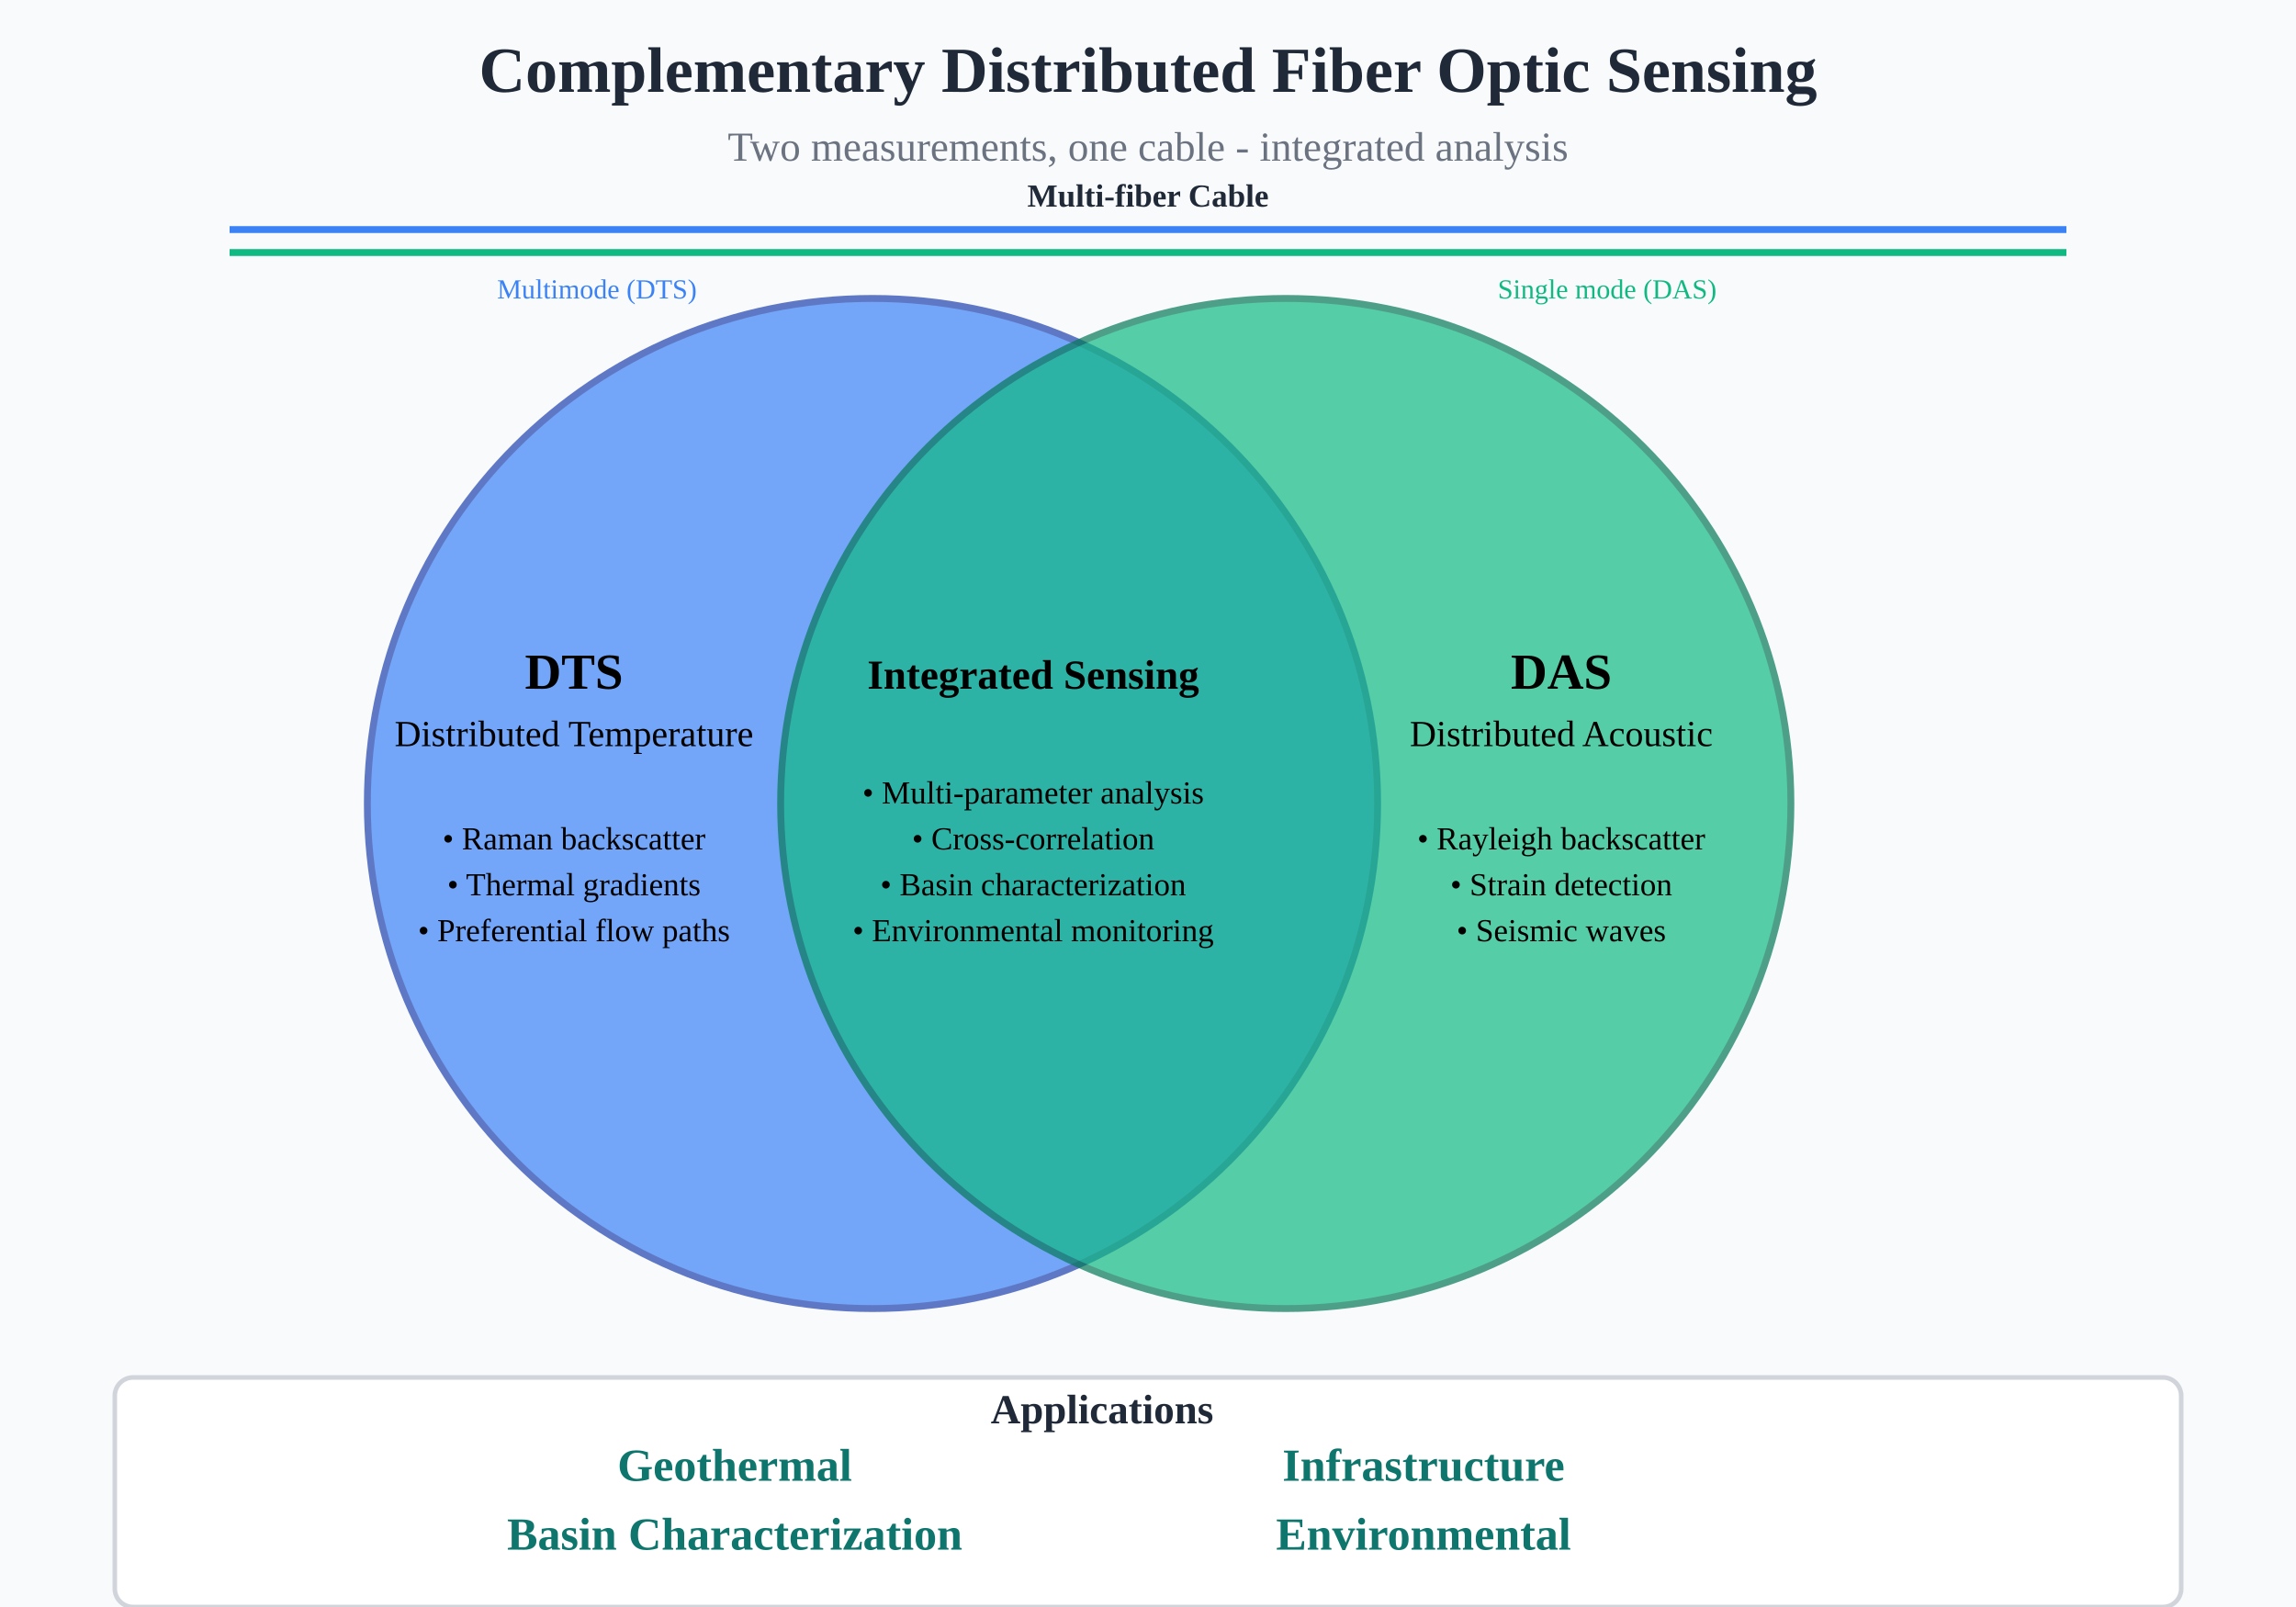
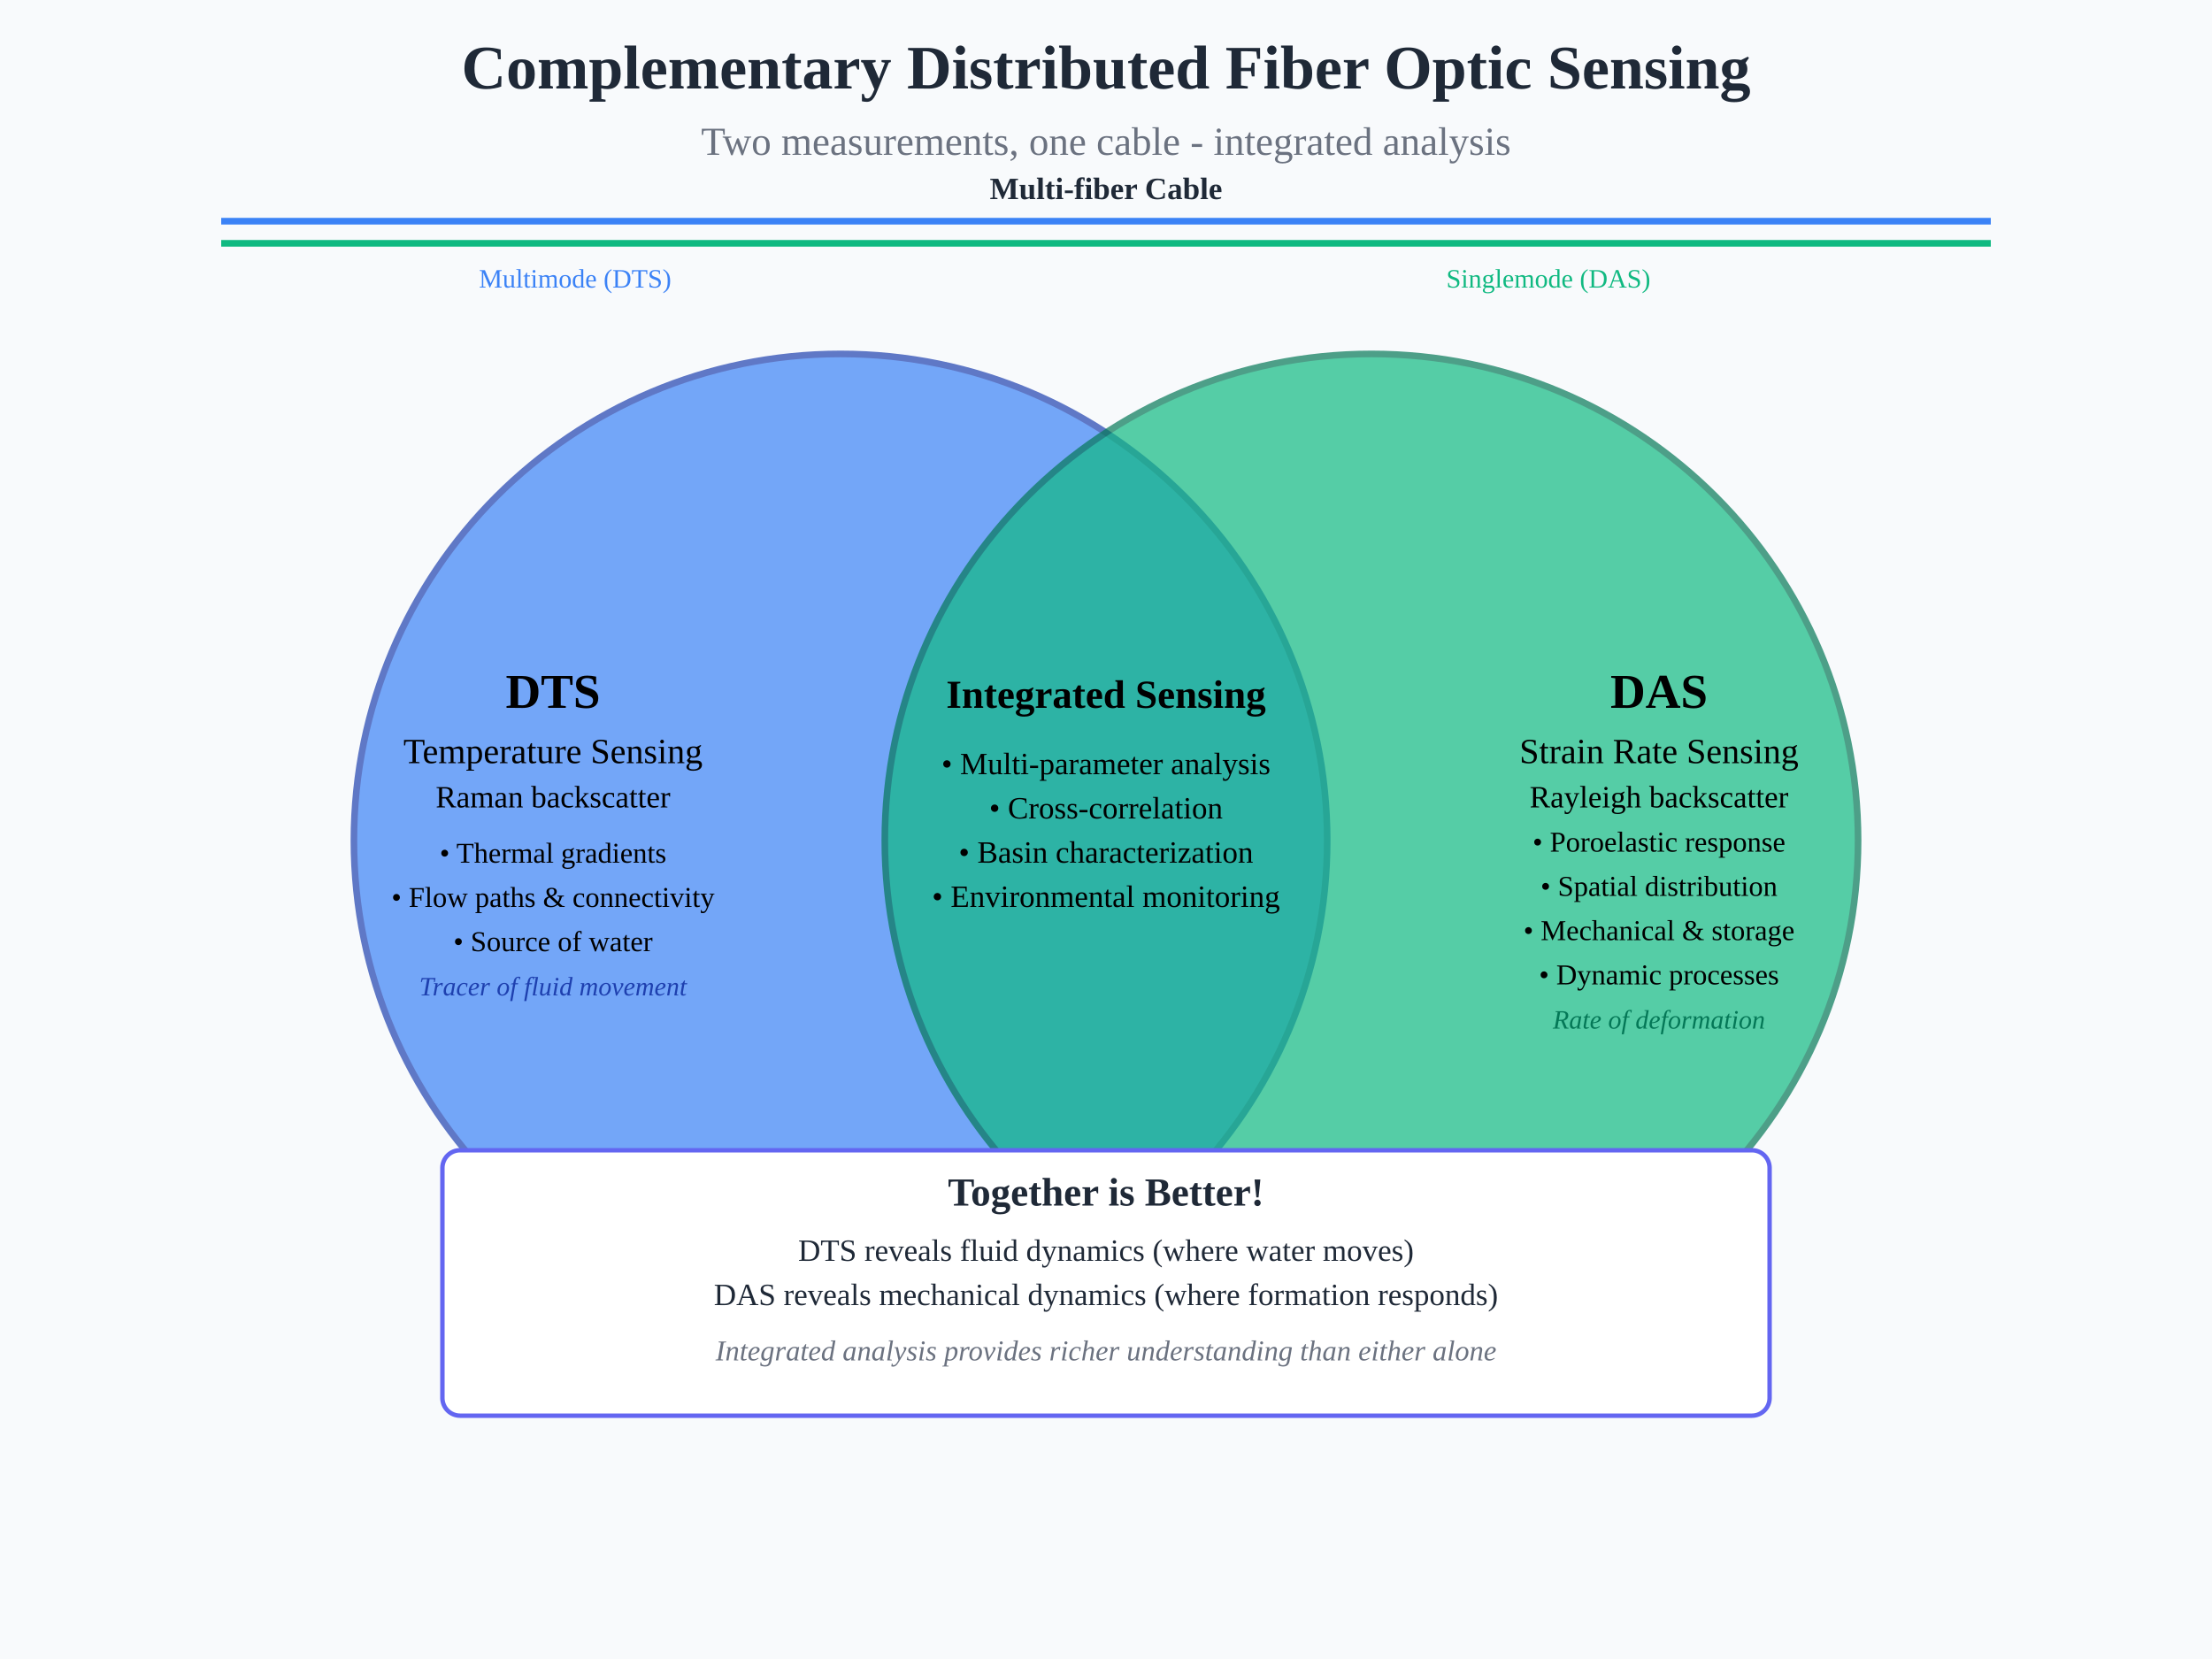
- <svg xmlns="http://www.w3.org/2000/svg" width="1000" height="700" viewBox="0 0 1000 700">
-   <rect x="0" y="0" width="1000" height="700" fill="#f8fafc" />
+ <svg xmlns="http://www.w3.org/2000/svg" width="1000" height="750" viewBox="0 0 1000 750">
+   <rect x="0" y="0" width="1000" height="750" fill="#f8fafc" />
  <text x="500" y="40" font-size="28" font-weight="bold" text-anchor="middle" fill="#1f2937">
    Complementary Distributed Fiber Optic Sensing
  </text>
  <text x="500" y="70" font-size="18" text-anchor="middle" fill="#6b7280">
    Two measurements, one cable - integrated analysis
  </text>
-   <circle cx="380" cy="350" r="220" fill="#3b82f6" opacity="0.7" stroke="#1e40af" stroke-width="3" />
-   <circle cx="560" cy="350" r="220" fill="#10b981" opacity="0.7" stroke="#047857" stroke-width="3" />
-   <text x="250" y="300" font-size="22" font-weight="bold" text-anchor="middle" fill="black">DTS</text>
-   <text x="250" y="325" font-size="16" text-anchor="middle" fill="black">Distributed Temperature</text>
-   <text x="250" y="370" font-size="14" text-anchor="middle" fill="black">• Raman backscatter</text>
-   <text x="250" y="390" font-size="14" text-anchor="middle" fill="black">• Thermal gradients</text>
-   <text x="250" y="410" font-size="14" text-anchor="middle" fill="black">• Preferential flow paths</text>
-   <text x="680" y="300" font-size="22" font-weight="bold" text-anchor="middle" fill="black">DAS</text>
-   <text x="680" y="325" font-size="16" text-anchor="middle" fill="black">Distributed Acoustic</text>
-   <text x="680" y="370" font-size="14" text-anchor="middle" fill="black">• Rayleigh backscatter</text>
-   <text x="680" y="390" font-size="14" text-anchor="middle" fill="black">• Strain detection</text>
-   <text x="680" y="410" font-size="14" text-anchor="middle" fill="black">• Seismic waves</text>
-   <text x="450" y="300" font-size="18" font-weight="bold" text-anchor="middle" fill="black">Integrated Sensing</text>
-   <text x="450" y="350" font-size="14" text-anchor="middle" fill="black">• Multi-parameter analysis</text>
-   <text x="450" y="370" font-size="14" text-anchor="middle" fill="black">• Cross-correlation</text>
-   <text x="450" y="390" font-size="14" text-anchor="middle" fill="black">• Basin characterization</text>
-   <text x="450" y="410" font-size="14" text-anchor="middle" fill="black">• Environmental monitoring</text>
-   <rect x="50" y="600" width="900" height="100" fill="white" stroke="#d1d5db" stroke-width="2" rx="8" />
-   <text x="480" y="620" font-size="18" font-weight="bold" text-anchor="middle" fill="#1f2937">Applications</text>
-   <text x="320" y="645" font-size="20" font-weight="bold" text-anchor="middle" fill="#0f766e">Geothermal</text>
-   <text x="620" y="645" font-size="20" font-weight="bold" text-anchor="middle" fill="#0f766e">Infrastructure</text>
-   <text x="320" y="675" font-size="20" font-weight="bold" text-anchor="middle" fill="#0f766e">Basin Characterization</text>
-   <text x="620" y="675" font-size="20" font-weight="bold" text-anchor="middle" fill="#0f766e">Environmental</text>
+   <circle cx="380" cy="380" r="220" fill="#3b82f6" opacity="0.7" stroke="#1e40af" stroke-width="3" />
+   <circle cx="620" cy="380" r="220" fill="#10b981" opacity="0.7" stroke="#047857" stroke-width="3" />
+   <text x="250" y="320" font-size="22" font-weight="bold" text-anchor="middle" fill="black">DTS</text>
+   <text x="250" y="345" font-size="16" text-anchor="middle" fill="black">Temperature Sensing</text>
+   <text x="250" y="365" font-size="14" text-anchor="middle" fill="black">Raman backscatter</text>
+   <text x="250" y="390" font-size="13" text-anchor="middle" fill="black">• Thermal gradients</text>
+   <text x="250" y="410" font-size="13" text-anchor="middle" fill="black">• Flow paths &amp; connectivity</text>
+   <text x="250" y="430" font-size="13" text-anchor="middle" fill="black">• Source of water</text>
+   <text x="250" y="450" font-size="12" font-style="italic" text-anchor="middle" fill="#1e40af">Tracer of fluid movement</text>
+   <text x="750" y="320" font-size="22" font-weight="bold" text-anchor="middle" fill="black">DAS</text>
+   <text x="750" y="345" font-size="16" text-anchor="middle" fill="black">Strain Rate Sensing</text>
+   <text x="750" y="365" font-size="14" text-anchor="middle" fill="black">Rayleigh backscatter</text>
+   <text x="750" y="385" font-size="13" text-anchor="middle" fill="black">• Poroelastic response</text>
+   <text x="750" y="405" font-size="13" text-anchor="middle" fill="black">• Spatial distribution</text>
+   <text x="750" y="425" font-size="13" text-anchor="middle" fill="black">• Mechanical &amp; storage</text>
+   <text x="750" y="445" font-size="13" text-anchor="middle" fill="black">• Dynamic processes</text>
+   <text x="750" y="465" font-size="12" font-style="italic" text-anchor="middle" fill="#047857">Rate of deformation</text>
+   <text x="500" y="320" font-size="18" font-weight="bold" text-anchor="middle" fill="black">Integrated Sensing</text>
+   <text x="500" y="350" font-size="14" text-anchor="middle" fill="black">• Multi-parameter analysis</text>
+   <text x="500" y="370" font-size="14" text-anchor="middle" fill="black">• Cross-correlation</text>
+   <text x="500" y="390" font-size="14" text-anchor="middle" fill="black">• Basin characterization</text>
+   <text x="500" y="410" font-size="14" text-anchor="middle" fill="black">• Environmental monitoring</text>
+   <rect x="200" y="520" width="600" height="120" fill="white" stroke="#6366f1" stroke-width="2" rx="8" />
+   <text x="500" y="545" font-size="18" font-weight="bold" text-anchor="middle" fill="#1f2937">Together is Better!</text>
+   <text x="500" y="570" font-size="14" text-anchor="middle" fill="#1f2937">DTS reveals fluid dynamics (where water moves)</text>
+   <text x="500" y="590" font-size="14" text-anchor="middle" fill="#1f2937">DAS reveals mechanical dynamics (where formation responds)</text>
+   <text x="500" y="615" font-size="13" font-style="italic" text-anchor="middle" fill="#6b7280">Integrated analysis provides richer understanding than either alone</text>
  <line x1="100" y1="100" x2="900" y2="100" stroke="#3b82f6" stroke-width="3" />
  <line x1="100" y1="110" x2="900" y2="110" stroke="#10b981" stroke-width="3" />
  <text x="500" y="90" font-size="14" font-weight="bold" text-anchor="middle" fill="#1f2937">Multi-fiber Cable</text>
  <text x="260" y="130" font-size="12" text-anchor="middle" fill="#3b82f6">Multimode (DTS)</text>
-   <text x="700" y="130" font-size="12" text-anchor="middle" fill="#10b981">Single mode (DAS)</text>
+   <text x="700" y="130" font-size="12" text-anchor="middle" fill="#10b981">Singlemode (DAS)</text>
</svg>
